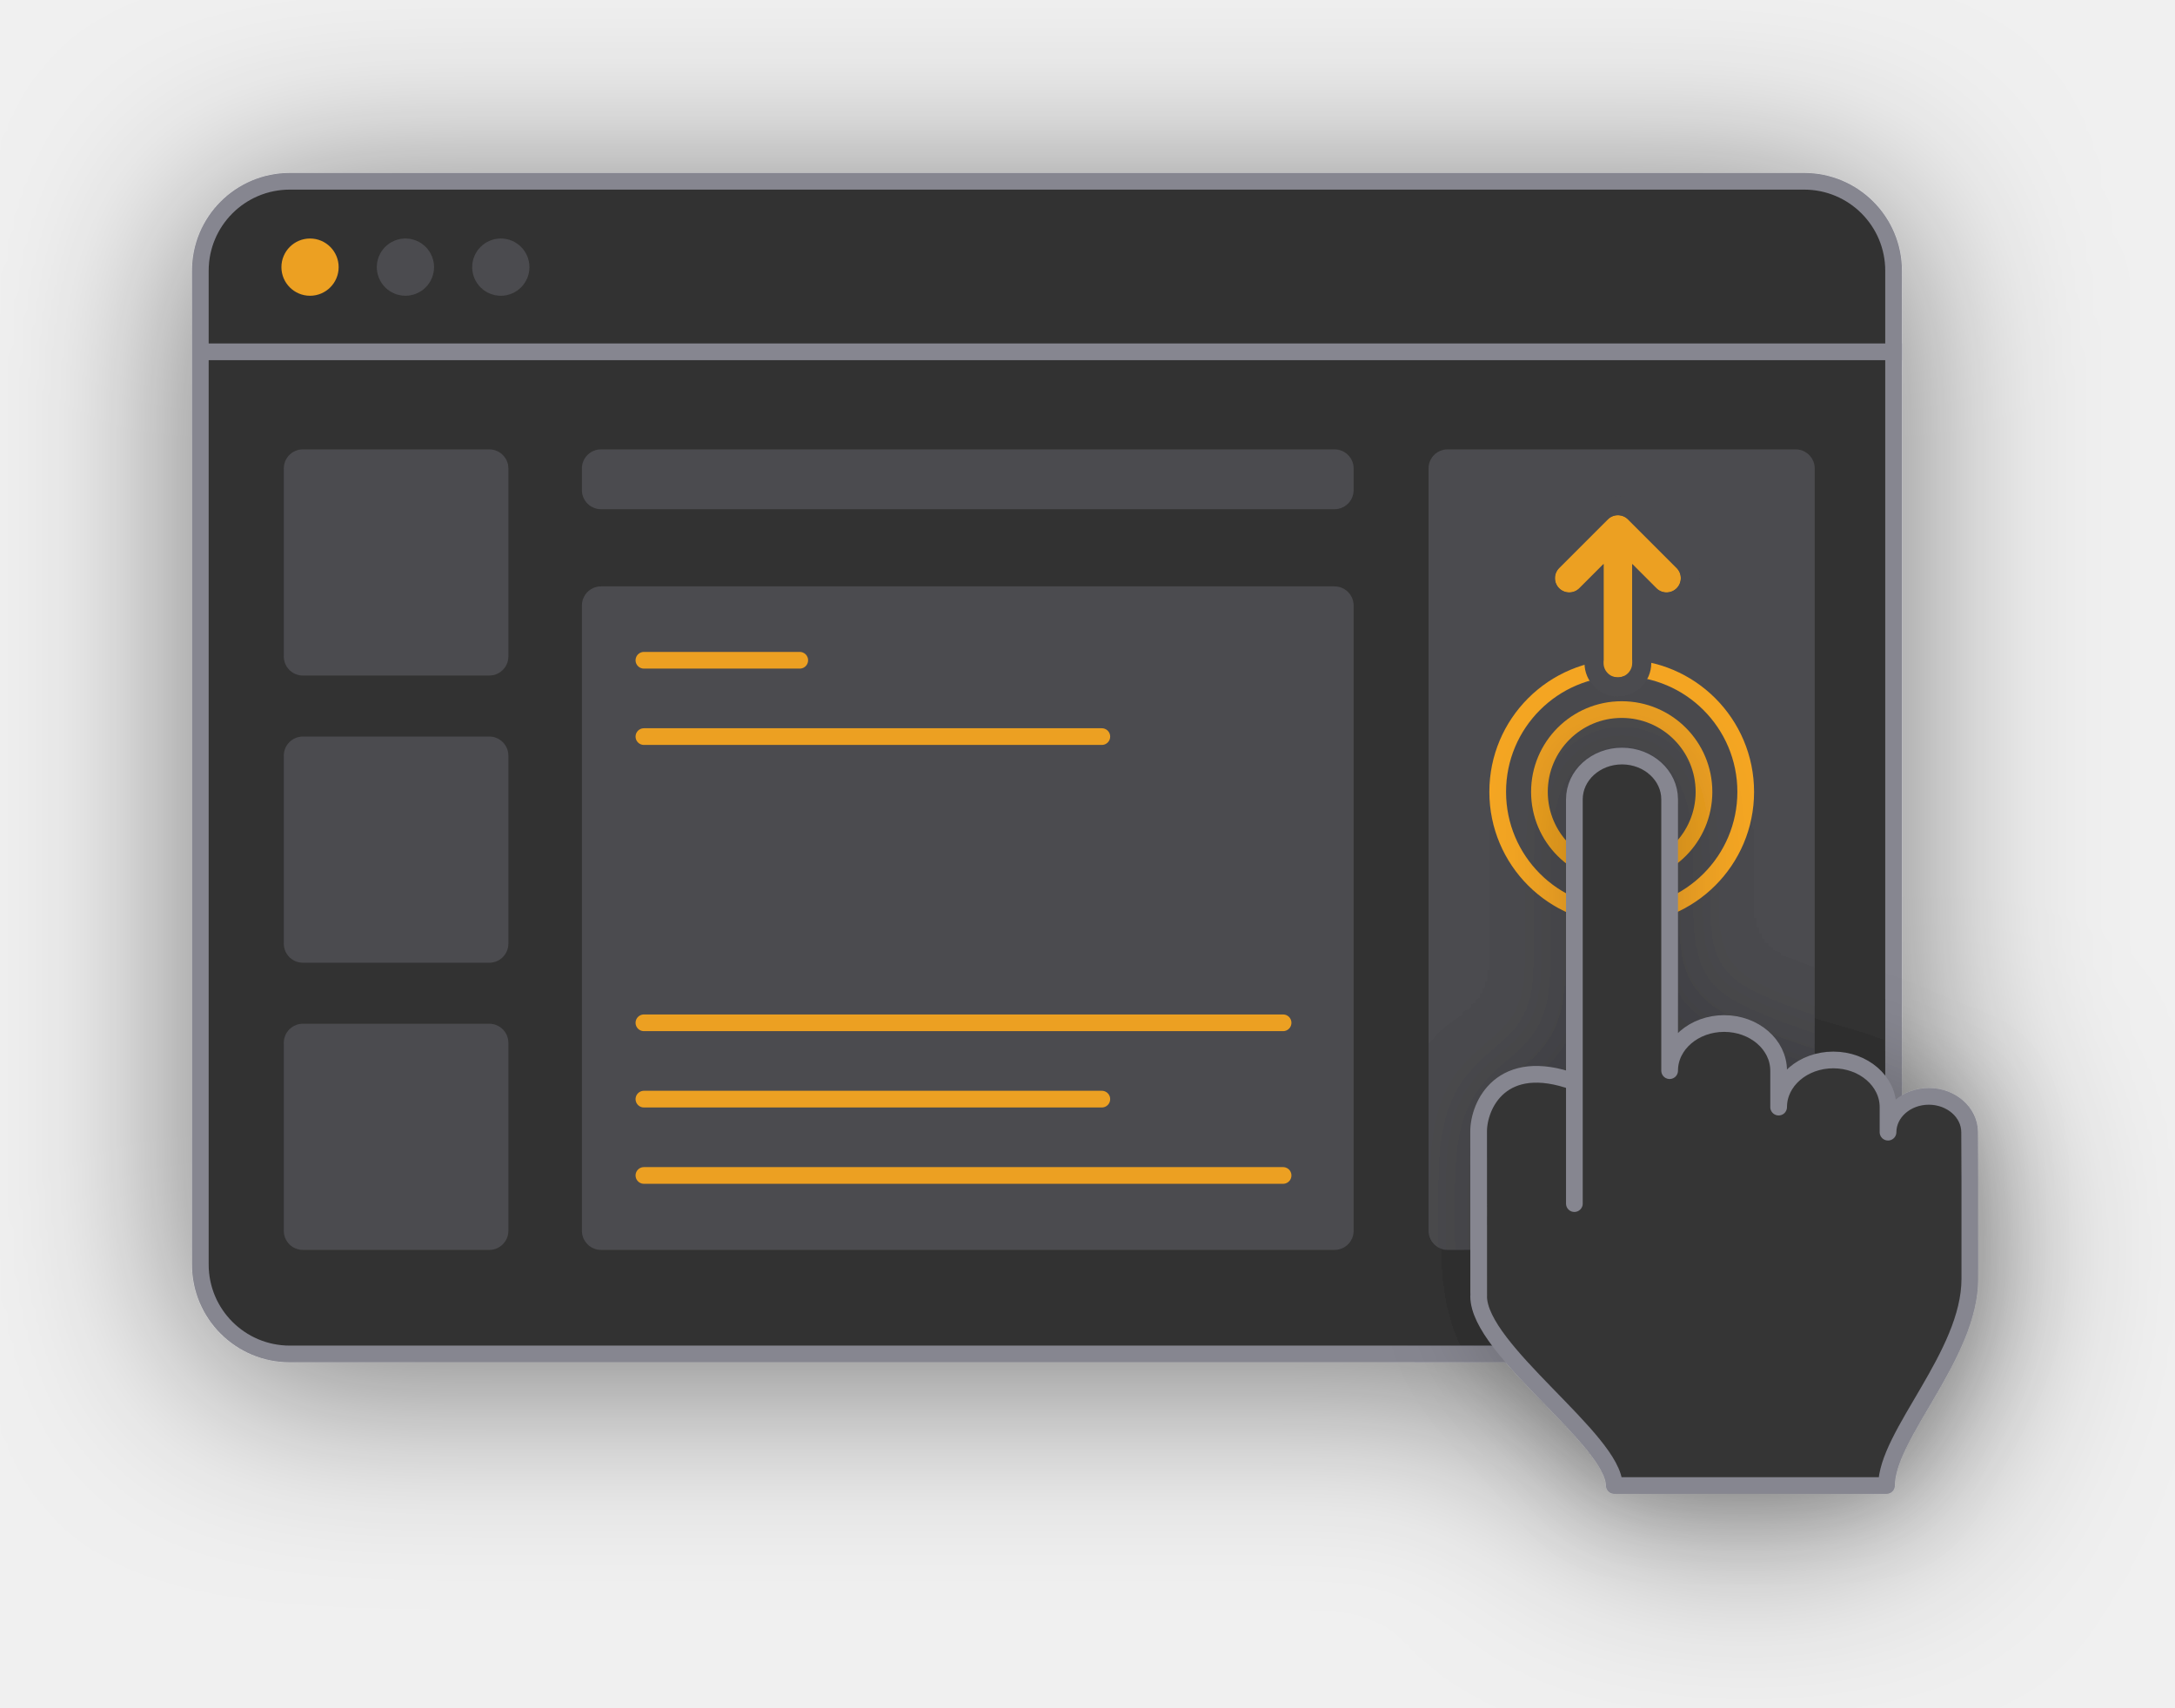
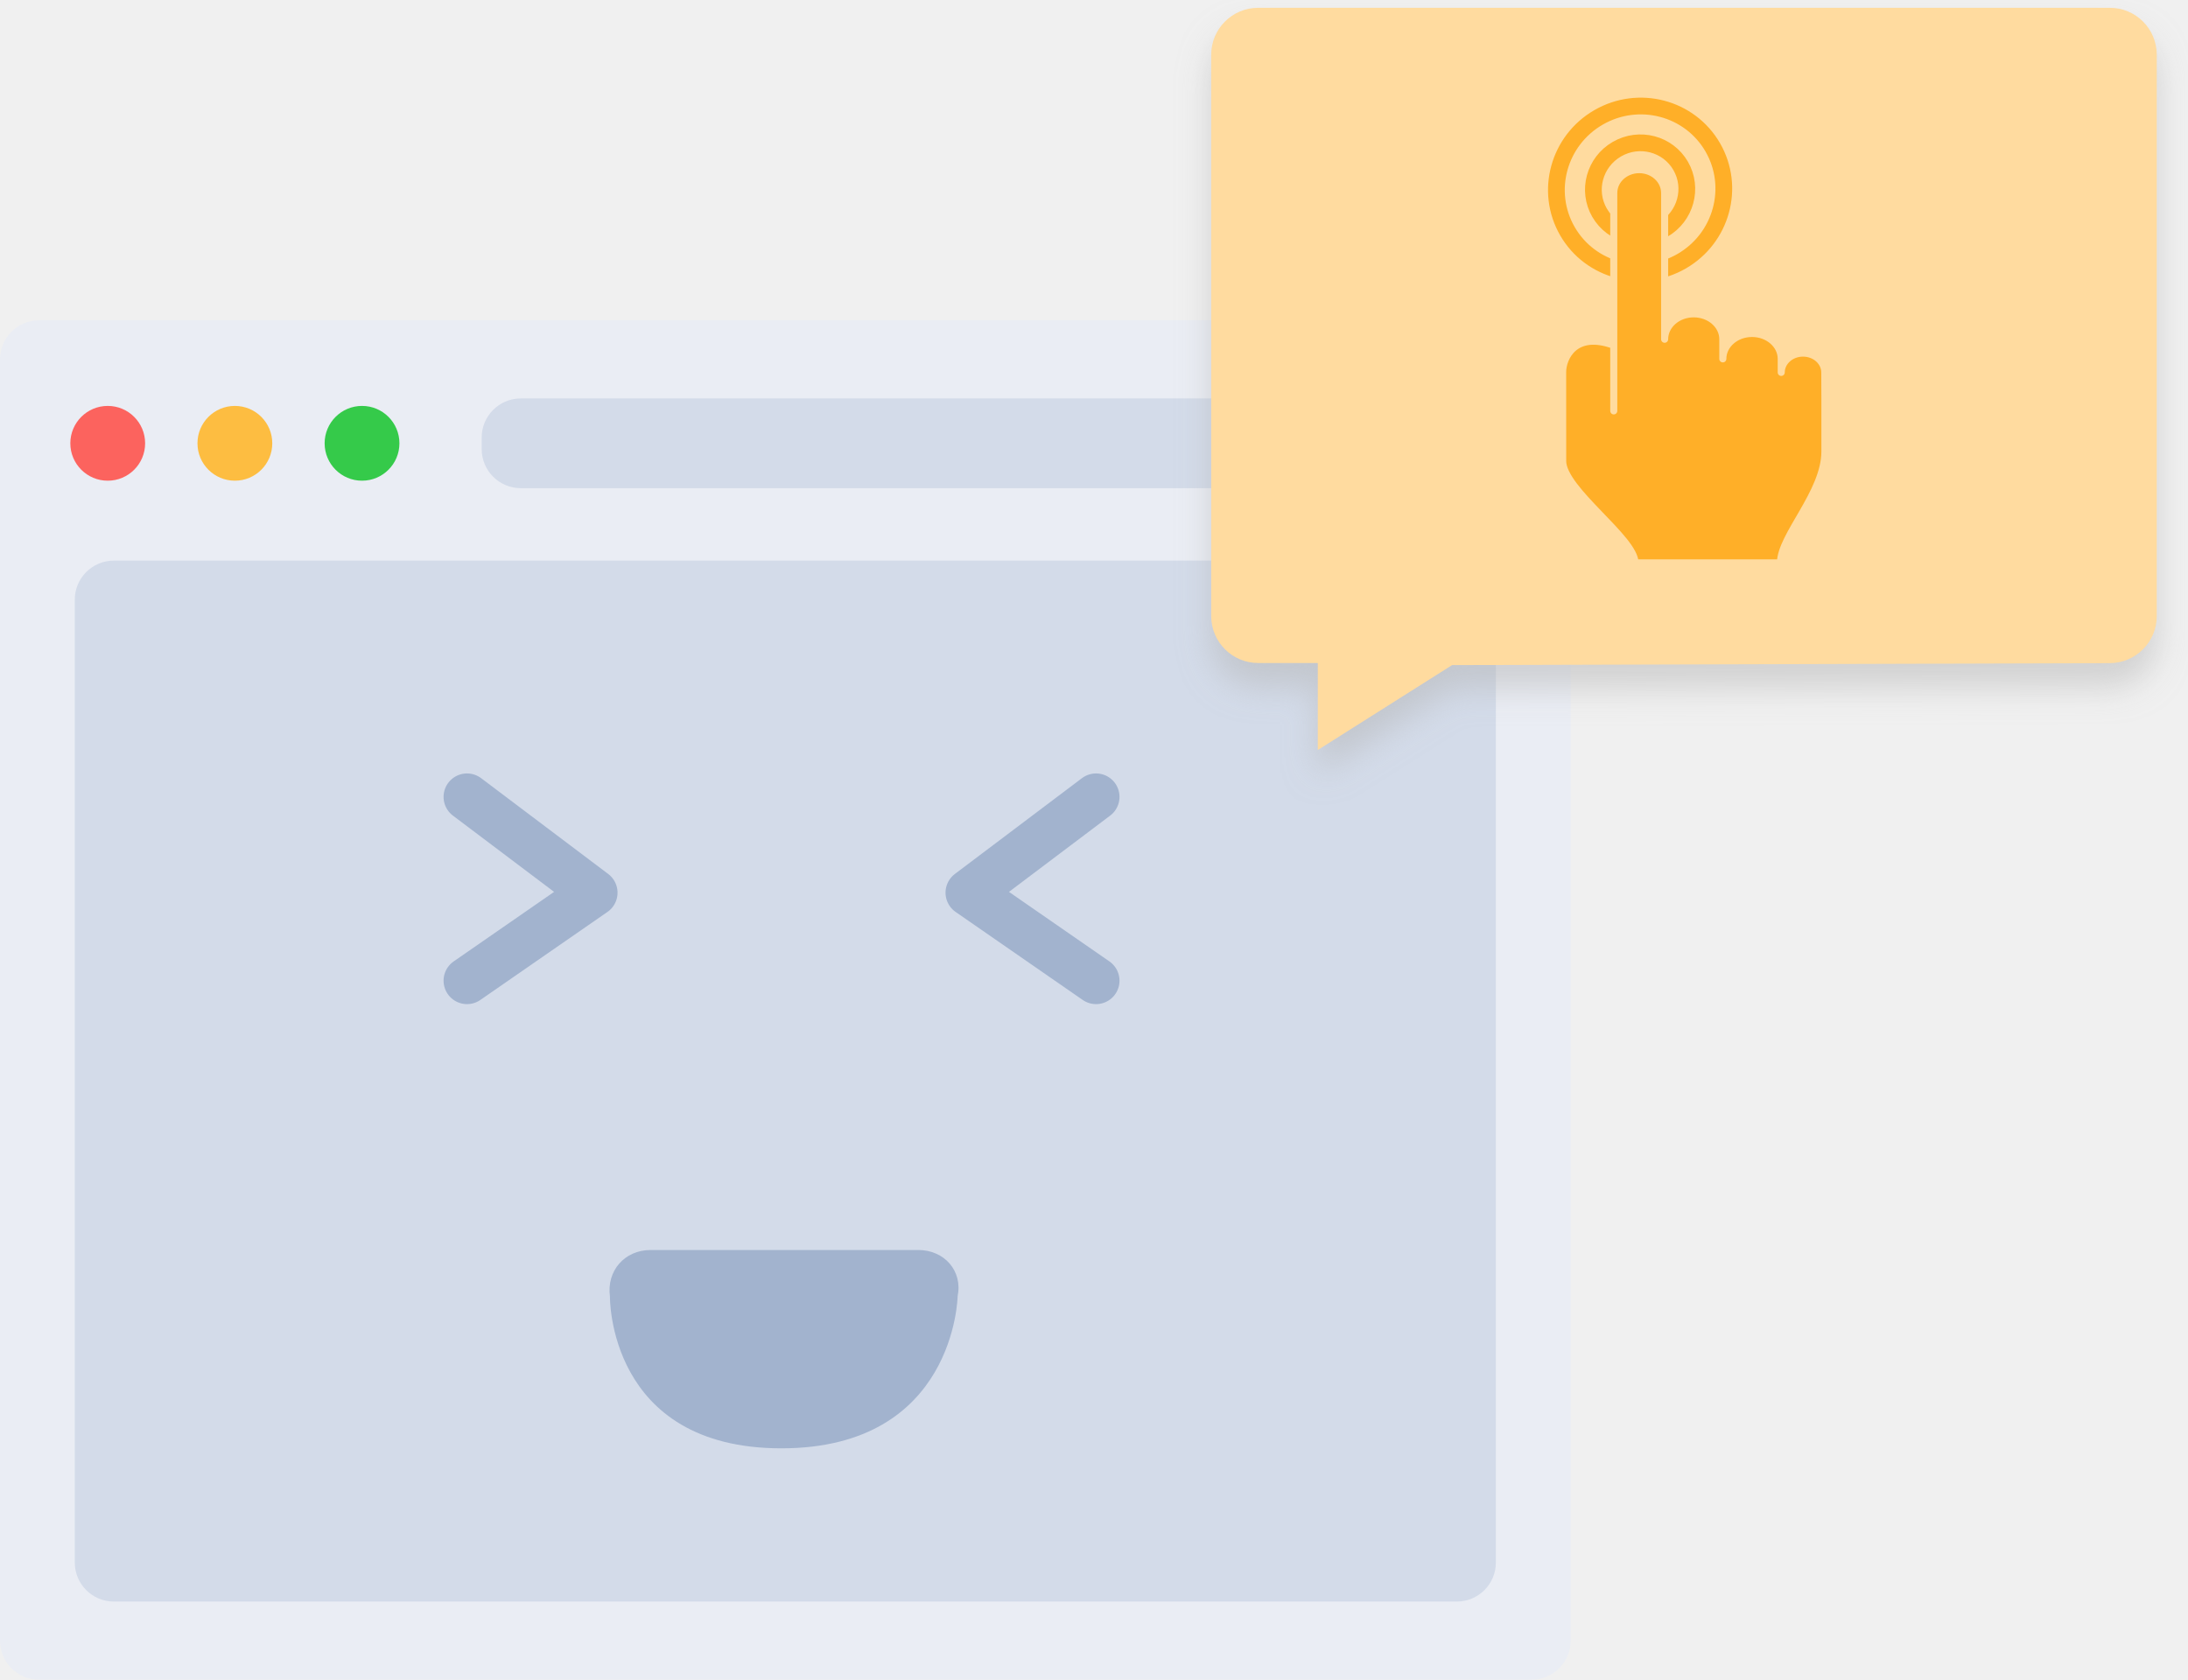
- <svg xmlns="http://www.w3.org/2000/svg" xmlns:xlink="http://www.w3.org/1999/xlink" width="228px" height="179px" viewBox="0 0 228 179" version="1.1">
+ <svg xmlns="http://www.w3.org/2000/svg" xmlns:xlink="http://www.w3.org/1999/xlink" width="280px" height="215px" viewBox="0 0 280 215" version="1.1">
  <defs>
-     <filter x="-50%" y="-50%" width="200%" height="200%" filterUnits="objectBoundingBox" id="filter-1">
-       <feOffset dx="0" dy="2" in="SourceAlpha" result="shadowOffsetOuter1" />
-       <feGaussianBlur stdDeviation="10" in="shadowOffsetOuter1" result="shadowBlurOuter1" />
-       <feColorMatrix values="0 0 0 0 0   0 0 0 0 0   0 0 0 0 0  0 0 0 0.5 0" type="matrix" in="shadowBlurOuter1" result="shadowMatrixOuter1" />
-       <feMerge>
-         <feMergeNode in="shadowMatrixOuter1" />
-         <feMergeNode in="SourceGraphic" />
-       </feMerge>
+     <path d="M155,5.998 C155,2.685 157.683,0 161,0 L270,0 C273.314,0 276,2.695 276,5.998 L276,77.866 C276,81.178 273.305,83.864 269.998,83.864 L262.361,83.864 L262.361,95 L245.173,84.132 L161.004,83.882 C157.688,83.872 155,81.168 155,77.866 L155,5.998 Z" id="path-1" />
+     <filter x="-6.2%" y="-4.7%" width="112.4%" height="115.8%" filterUnits="objectBoundingBox" id="filter-2">
+       <feOffset dx="0" dy="3" in="SourceAlpha" result="shadowOffsetOuter1" />
+       <feGaussianBlur stdDeviation="2" in="shadowOffsetOuter1" result="shadowBlurOuter1" />
+       <feColorMatrix values="0 0 0 0 0.702   0 0 0 0 0.702   0 0 0 0 0.702  0 0 0 0.5 0" type="matrix" in="shadowBlurOuter1" />
    </filter>
-     <circle id="path-2" cx="149" cy="64" r="9.5" />
-     <mask id="mask-3" maskContentUnits="userSpaceOnUse" maskUnits="objectBoundingBox" x="0" y="0" width="19" height="19" fill="white">
-       <use xlink:href="#path-2" />
-     </mask>
-     <path d="M185.471,99.682 C185.471,97.602 183.555,95.916 181.194,95.916 C178.835,95.916 176.926,97.596 176.917,99.669 L176.917,97.042 C176.917,94.311 174.35,92.099 171.184,92.099 C168.016,92.099 165.449,94.311 165.449,97.042 L165.449,93.222 C165.449,90.493 162.892,88.281 159.737,88.281 C156.581,88.281 154.024,90.493 154.024,93.222 L154.024,64.788 C154.024,62.28 151.788,60.246 149.029,60.246 C146.272,60.246 144.037,62.28 144.037,64.788 L144.037,80.894 L144.037,107.156 L144.037,94.402 C136.366,91.599 134,96.859 134,99.597 L134.007,116.5 C134.026,116.753 134.003,116.804 134.003,116.871 C134.003,122.505 148.217,131.937 148.217,136.709 L176.763,136.709 C176.763,131.382 185.493,123.063 185.493,115.05 L185.493,104.732 L185.471,99.682 Z" id="path-4" />
-     <filter x="-50%" y="-50%" width="200%" height="200%" filterUnits="objectBoundingBox" id="filter-5">
-       <feMorphology radius="0.875" operator="dilate" in="SourceAlpha" result="shadowSpreadOuter1" />
-       <feOffset dx="0" dy="0" in="shadowSpreadOuter1" result="shadowOffsetOuter1" />
-       <feGaussianBlur stdDeviation="4.5" in="shadowOffsetOuter1" result="shadowBlurOuter1" />
-       <feComposite in="shadowBlurOuter1" in2="SourceAlpha" operator="out" result="shadowBlurOuter1" />
-       <feColorMatrix values="0 0 0 0 0   0 0 0 0 0   0 0 0 0 0  0 0 0 0.2 0" type="matrix" in="shadowBlurOuter1" />
-     </filter>
-     <path d="M150.099,40.121 L150.099,50.5 C150.099,51.328 149.427,52 148.599,52 C147.771,52 147.099,51.328 147.099,50.5 L147.099,40.121 L144.561,42.66 C143.975,43.245 143.025,43.245 142.439,42.66 C141.854,42.074 141.854,41.124 142.439,40.538 L147.538,35.439 C147.978,35 148.622,34.89 149.163,35.11 C149.003,35.042 148.806,35 148.599,35 C147.978,35 147.445,35.378 147.217,35.916 C147.282,35.755 147.392,35.586 147.538,35.439 C148.124,34.854 149.074,34.854 149.66,35.439 L154.759,40.538 C155.344,41.124 155.344,42.074 154.759,42.66 C154.173,43.245 153.223,43.245 152.637,42.66 L150.099,40.121 Z" id="path-6" />
-     <mask id="mask-7" maskContentUnits="userSpaceOnUse" maskUnits="objectBoundingBox" x="-2" y="-2" width="17.198" height="21">
-       <rect x="140" y="33" width="17.198" height="21" fill="white" />
-       <use xlink:href="#path-6" fill="black" />
-     </mask>
  </defs>
-   <g id="Page-1" stroke="none" stroke-width="1" fill="none" fill-rule="evenodd">
-     <g id="Group-78" transform="translate(-4, 5)">
-       <rect id="Rectangle-91-Copy" fill="#323232" opacity="0" x="0" y="0" width="235" height="164" />
-       <g id="Group-75" filter="url(#filter-1)" transform="translate(25, 14)">
-         <rect id="Rectangle" stroke="#868690" stroke-width="1.75" fill="#323232" x="0" y="0" width="177.5" height="122.915" rx="9.375" />
-         <circle id="Oval" fill="#ECA021" cx="11.5" cy="9" r="3" />
-         <circle id="Oval-Copy" fill="#4B4B4F" cx="21.5" cy="9" r="3" />
-         <circle id="Oval-Copy-2" fill="#4B4B4F" cx="31.5" cy="9" r="3" />
-         <rect id="Rectangle-3" fill="#4B4B4F" x="8.75" y="28.102" width="23.542" height="23.705" rx="2" />
-         <rect id="Rectangle-3-Copy-2" fill="#4B4B4F" x="8.75" y="58.203" width="23.542" height="23.705" rx="2" />
-         <rect id="Rectangle-3-Copy-3" fill="#4B4B4F" x="8.75" y="88.305" width="23.542" height="23.705" rx="2" />
-         <path d="M40,44.469 C40,43.361 40.895,42.463 42,42.463 L118.898,42.463 C120.003,42.463 120.898,43.367 120.898,44.469 L120.898,110.004 C120.898,111.112 120.003,112.01 118.898,112.01 L42,112.01 C40.895,112.01 40,111.105 40,110.004 L40,44.469 Z" id="Rectangle-3-Copy-8" fill="#4B4B4F" />
-         <rect id="Rectangle-3-Copy-5" fill="#4B4B4F" x="40" y="28.102" width="80.898" height="6.271" rx="2" />
-         <rect id="Rectangle-3-Copy-10" fill="#4B4B4F" x="128.75" y="28.102" width="40.482" height="83.908" rx="2" />
-         <use id="Oval-18" stroke="#ECA021" mask="url(#mask-3)" stroke-width="3.5" xlink:href="#path-2" />
-         <circle id="Oval-18" stroke="#F5A623" stroke-width="1.75" cx="149" cy="64" r="13" />
-         <g id="1-finger">
-           <use fill="black" fill-opacity="1" filter="url(#filter-5)" xlink:href="#path-4" />
-           <use stroke="#868690" stroke-width="1.75" stroke-linecap="round" stroke-linejoin="round" fill="#363636" fill-rule="evenodd" xlink:href="#path-4" />
+   <g id="Wireframeset" stroke="none" stroke-width="1" fill="none" fill-rule="evenodd">
+     <g id="Group-13" transform="translate(0, 1)">
+       <g id="BG-Copy-10" transform="translate(0, 40)">
+         <rect id="Browser_frame" fill="#EAEDF4" x="0" y="0" width="201" height="174" rx="5" />
+         <rect id="Main_AREA" fill="#D3DBE9" x="9.571" y="30.757" width="181.857" height="133.243" rx="5" />
+       </g>
+       <g id="Top-Copy-10" transform="translate(9, 50)">
+         <ellipse id="Close" fill="#FC635E" cx="4.786" cy="5.743" rx="4.786" ry="4.786" />
+         <circle id="Minimise" fill="#FDBD41" cx="21.057" cy="5.743" r="4.786" />
+         <ellipse id="Maximise" fill="#35CA4A" cx="37.329" cy="5.743" rx="4.786" ry="4.786" />
+         <rect id="Address_bar" fill="#D3DBE9" x="52.643" y="0" width="129.214" height="11.486" rx="5" />
+       </g>
+       <g id="Rectangle-3-Copy-27" transform="translate(215.5, 47.5) scale(-1, 1) translate(-215.5, -47.5) ">
+         <use fill="black" fill-opacity="1" filter="url(#filter-2)" xlink:href="#path-1" />
+         <use fill="#FFDB9F" fill-rule="evenodd" xlink:href="#path-1" />
+       </g>
+       <g id="Group-Copy-3" transform="translate(194, 8)">
+         <g id="Group-2" transform="translate(0.5, 0)" stroke="#FFAF28" stroke-width="2.143">
+           <ellipse id="Oval-18" transform="translate(15.38461, 15.22938) rotate(60) translate(-15.38461, -15.22938) " cx="15.385" cy="15.229" rx="5.934" ry="5.993" />
+           <ellipse id="Oval-18" transform="translate(15.38461, 15.22938) rotate(60) translate(-15.38461, -15.22938) " cx="15.385" cy="15.229" rx="10.631" ry="10.737" />
        </g>
-         <path d="M0.5,17.875 L177.5,17.875" id="Line" stroke="#868690" stroke-width="1.75" stroke-linecap="square" />
-         <g id="Combined-Shape">
-           <use fill="#ECA021" fill-rule="evenodd" xlink:href="#path-6" />
-           <use stroke="#4B4B4F" mask="url(#mask-7)" stroke-width="4" xlink:href="#path-6" />
-         </g>
-         <path d="M46.5,50.206 L62.836,50.206" id="Line-Copy-54" stroke="#ECA021" stroke-width="1.75" stroke-linecap="round" />
-         <path d="M46.5,88.206 L113.503,88.206" id="Line-Copy-73" stroke="#ECA021" stroke-width="1.75" stroke-linecap="round" />
-         <path d="M46.5,104.206 L113.503,104.206" id="Line-Copy-75" stroke="#ECA021" stroke-width="1.75" stroke-linecap="round" />
-         <path d="M46.5,58.206 L94.502,58.206" id="Line-Copy-72" stroke="#ECA021" stroke-width="1.75" stroke-linecap="round" />
-         <path d="M46.5,96.206 L94.502,96.206" id="Line-Copy-74" stroke="#ECA021" stroke-width="1.75" stroke-linecap="round" />
+         <path d="M39.521,38.675 C39.521,37.306 38.272,36.196 36.733,36.196 C35.196,36.196 33.952,37.301 33.946,38.666 L33.946,36.937 C33.946,35.139 32.273,33.683 30.209,33.683 C28.144,33.683 26.471,35.139 26.471,36.937 L26.471,34.423 C26.471,32.626 24.804,31.17 22.748,31.17 C20.691,31.17 19.024,32.626 19.024,34.423 L19.024,15.705 C19.024,14.054 17.567,12.715 15.769,12.715 C13.972,12.715 12.515,14.054 12.515,15.705 L12.515,26.307 L12.515,43.594 L12.515,35.199 C7.515,33.354 5.973,36.817 5.973,38.618 L5.978,49.746 C5.99,49.912 5.975,49.945 5.975,49.99 C5.975,53.698 15.239,59.908 15.239,63.049 L33.845,63.049 C33.845,59.542 39.535,54.066 39.535,48.791 L39.535,41.999 L39.521,38.675 Z" id="1-finger" stroke="#FFDB9F" stroke-width="0.903" fill="#FFAF28" stroke-linecap="round" stroke-linejoin="round" />
      </g>
+       <path d="M78.055,164.952 C77.608,161.665 79.933,159 83.26,159 L117.517,159 C120.84,159 123.217,161.669 122.548,164.92 C122.548,164.92 122.249,184.386 100,184.386 C77.751,184.386 78.055,164.952 78.055,164.952 Z" id="Path-23-Copy-13" fill="#A2B3CE" />
+       <polyline id="Rectangle-11" stroke="#A2B3CE" stroke-width="6" stroke-linecap="round" stroke-linejoin="round" transform="translate(62.01346, 113.0135) rotate(45) translate(-62.01346, -113.0135) " points="51.928 106.11 72.099 103.281 68.564 122.746" />
+       <polyline id="Rectangle-11-Copy" stroke="#A2B3CE" stroke-width="6" stroke-linecap="round" stroke-linejoin="round" transform="translate(138.0135, 113.0135) scale(-1, 1) rotate(45) translate(-138.0135, -113.0135) " points="127.928 106.11 148.099 103.281 144.564 122.746" />
    </g>
  </g>
</svg>
